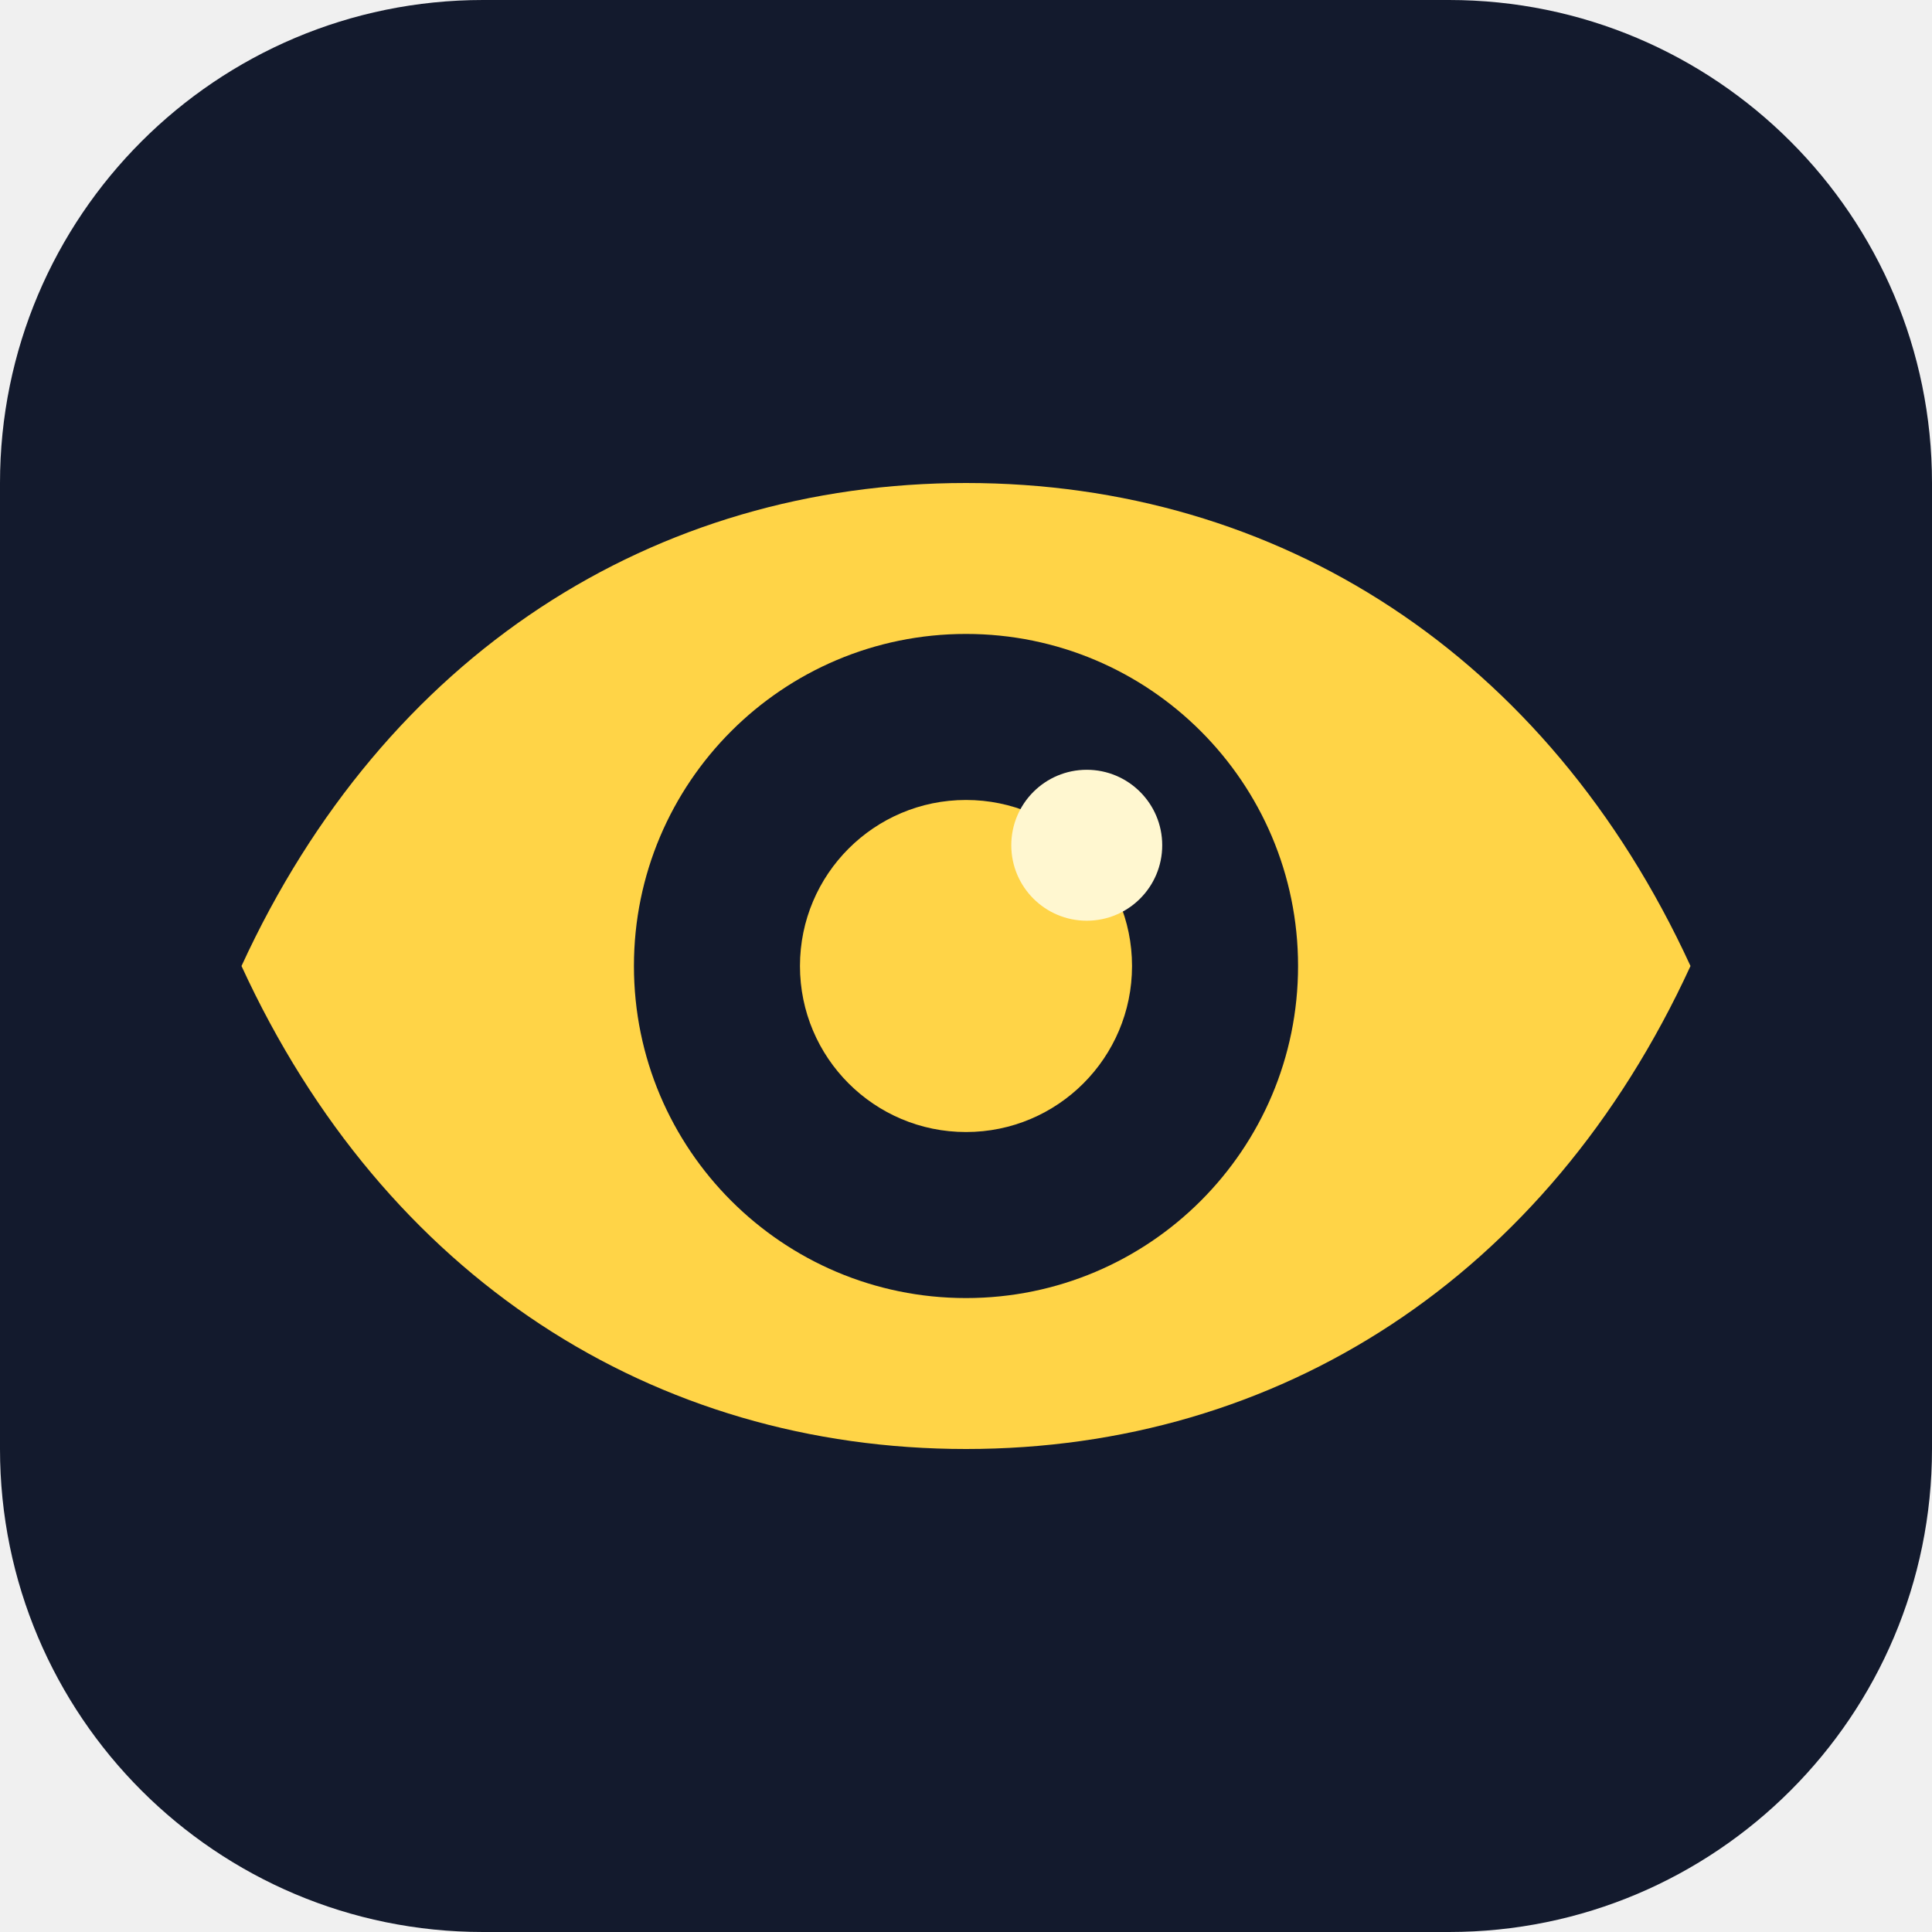
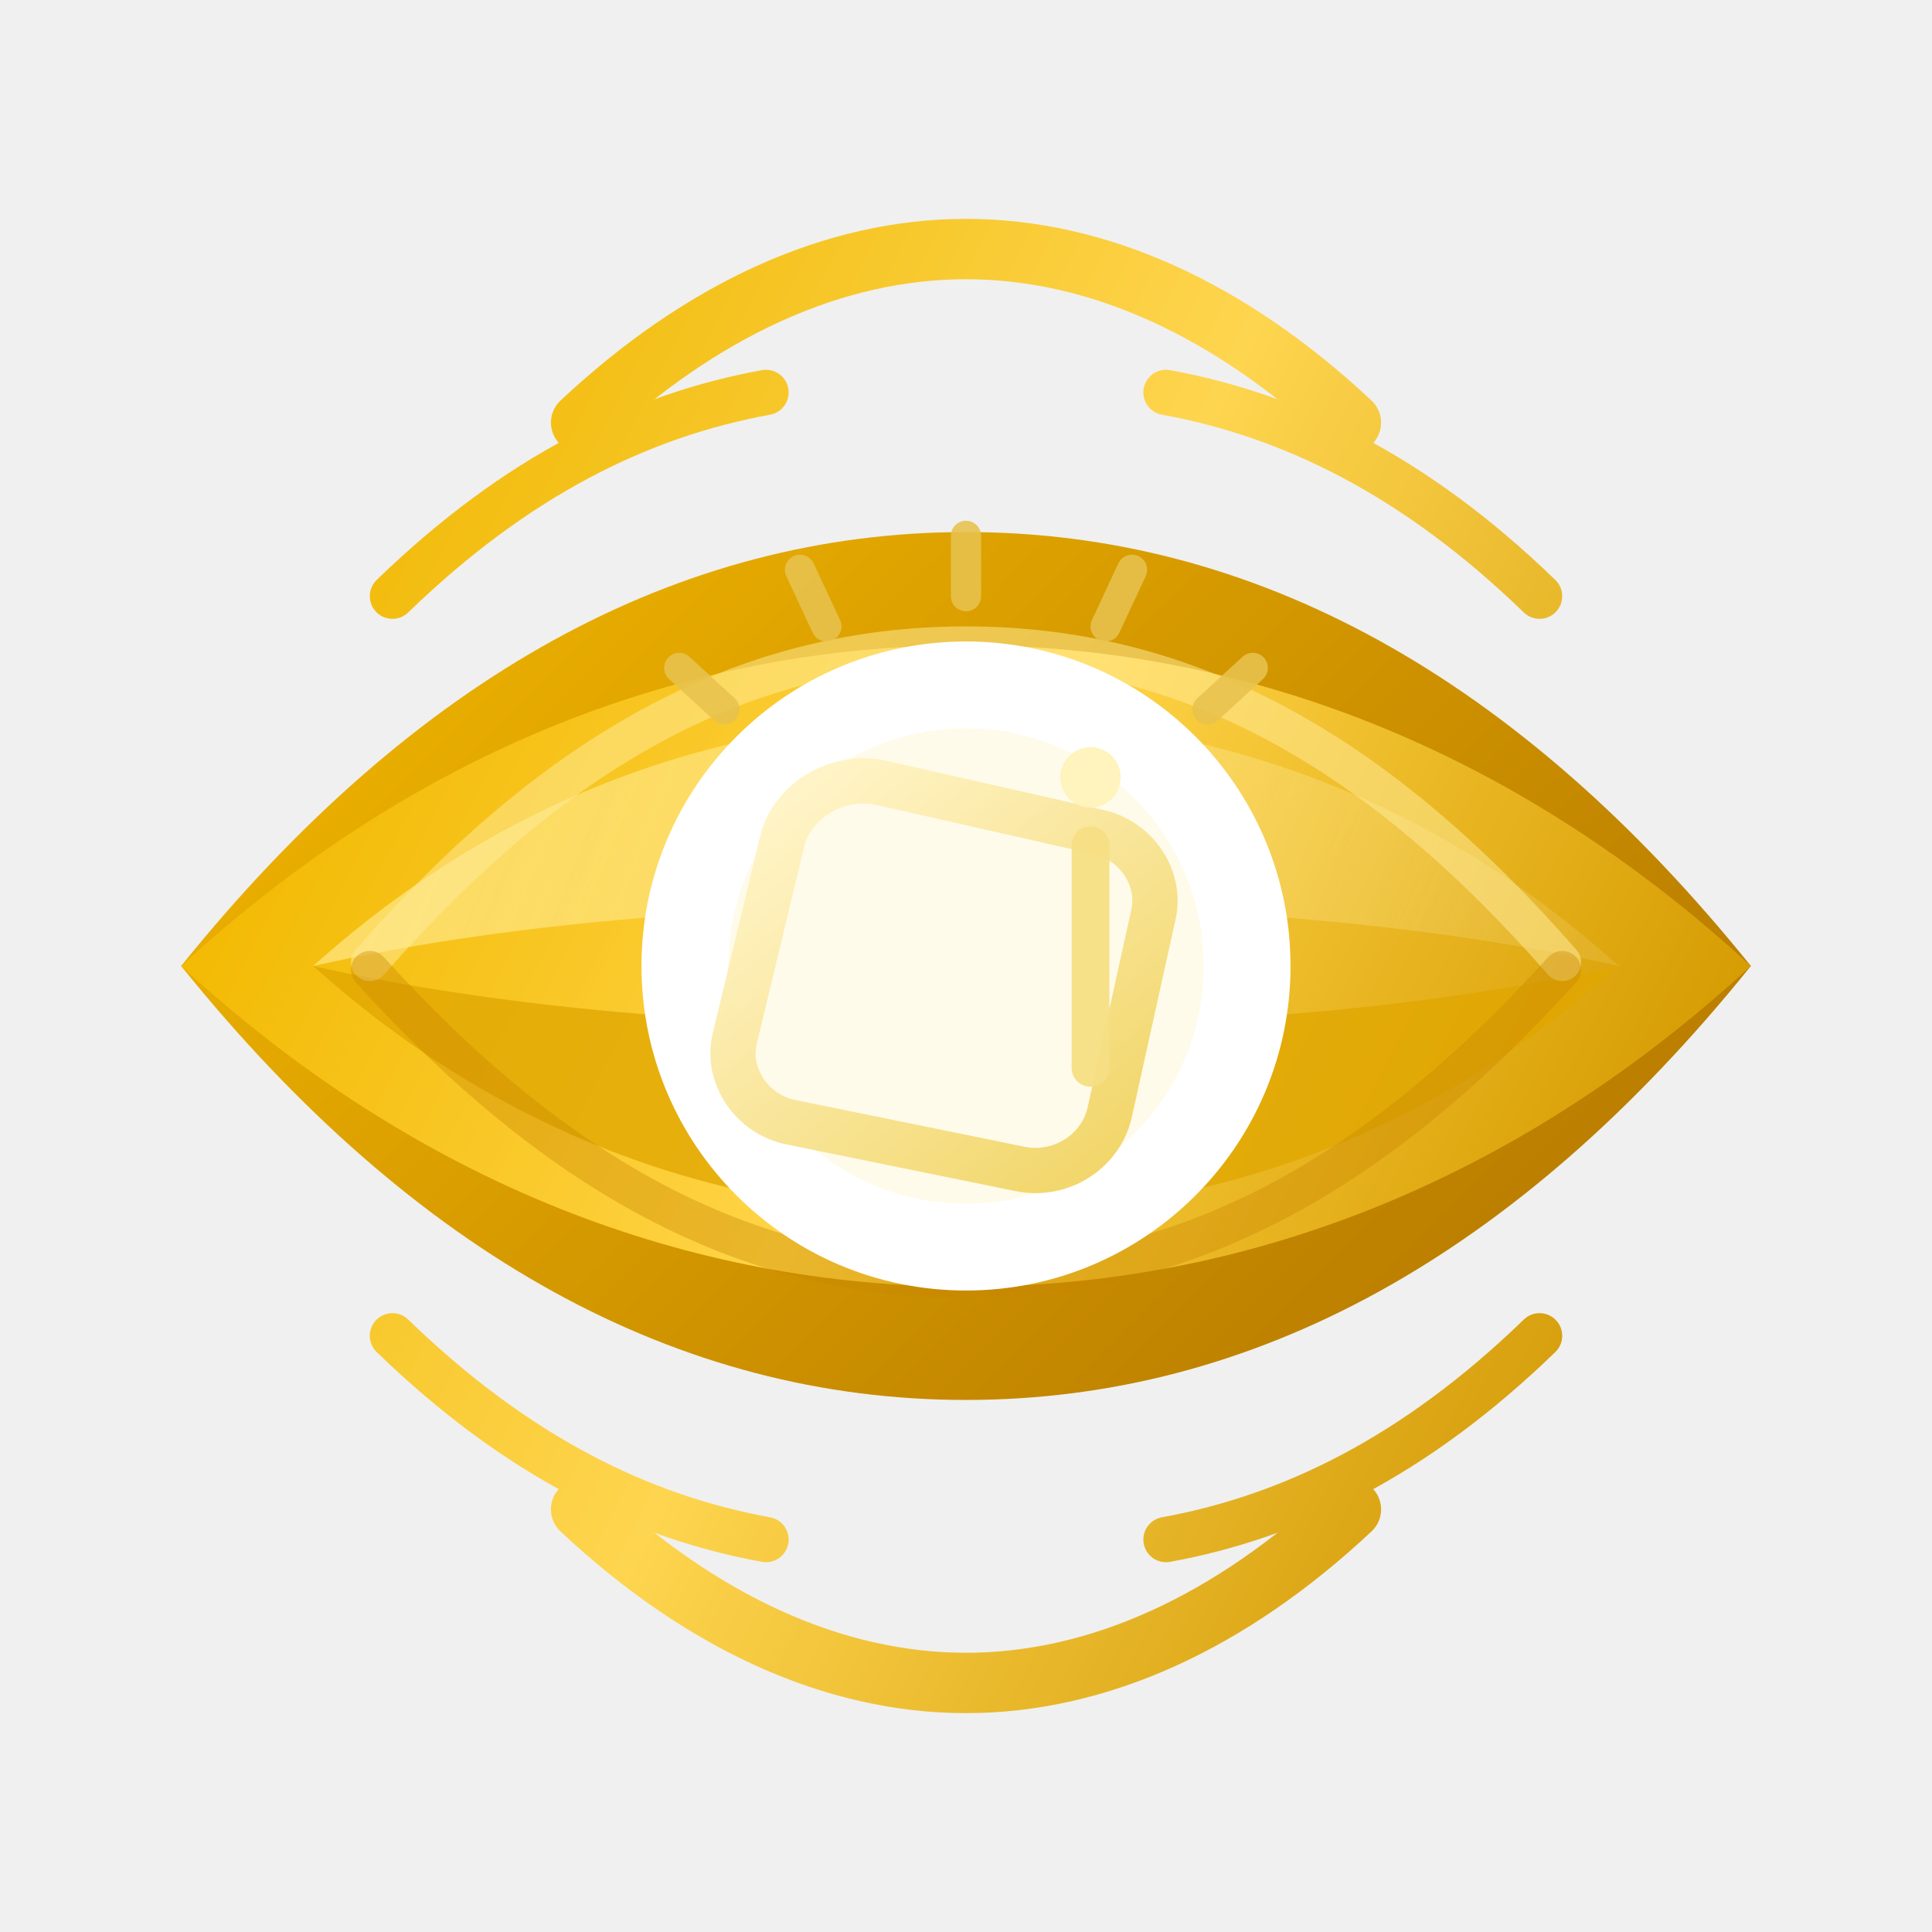
- <svg xmlns="http://www.w3.org/2000/svg" width="128" height="128" viewBox="0 0 128 128" fill="none">
-   <rect width="128" height="128" rx="32" fill="#131A2D" />
-   <path d="M16 64C25.5 43.333 43.333 32 64 32C84.667 32 102.5 43.333 112 64C102.5 84.667 84.667 96 64 96C43.333 96 25.5 84.667 16 64Z" fill="#FFD447" />
-   <circle cx="64" cy="64" r="22" fill="#131A2D" />
-   <circle cx="64" cy="64" r="11" fill="#FFD447" />
-   <circle cx="72" cy="56" r="5" fill="#FFF7D0" />
+ <svg xmlns="http://www.w3.org/2000/svg" width="512" height="512" viewBox="0 0 512 512" fill="none">
+   <defs>
+     <linearGradient id="goldBody" x1="82" y1="168" x2="430" y2="344" gradientUnits="userSpaceOnUse">
+       <stop offset="0" stop-color="#F2B900" />
+       <stop offset="0.48" stop-color="#FFD447" />
+       <stop offset="1" stop-color="#D49A00" />
+     </linearGradient>
+     <linearGradient id="goldShine" x1="118" y1="196" x2="394" y2="308" gradientUnits="userSpaceOnUse">
+       <stop offset="0" stop-color="#FFE784" stop-opacity="0.9" />
+       <stop offset="1" stop-color="#FFF1B0" stop-opacity="0.18" />
+     </linearGradient>
+     <linearGradient id="goldDeep" x1="145" y1="146" x2="372" y2="374" gradientUnits="userSpaceOnUse">
+       <stop offset="0" stop-color="#E9AE00" />
+       <stop offset="1" stop-color="#B97C00" />
+     </linearGradient>
+     <linearGradient id="signal" x1="214" y1="208" x2="306" y2="298" gradientUnits="userSpaceOnUse">
+       <stop offset="0" stop-color="#FFF4C7" />
+       <stop offset="1" stop-color="#F2D66A" />
+     </linearGradient>
+   </defs>
+   <g fill="none" stroke="url(#goldBody)" stroke-linecap="round" opacity="0.95">
+     <path d="M154 112C186 82 221 66 256 66C291 66 326 82 358 112" stroke-width="16" />
+     <path d="M104 158C137 126 170 110 203 104" stroke-width="12" />
+     <path d="M408 158C375 126 342 110 309 104" stroke-width="12" />
+     <path d="M154 400C186 430 221 446 256 446C291 446 326 430 358 400" stroke-width="16" />
+     <path d="M104 354C137 386 170 402 203 408" stroke-width="12" />
+     <path d="M408 354C375 386 342 402 309 408" stroke-width="12" />
+   </g>
+   <path d="M48 256C110 179 180 141 256 141C332 141 402 179 464 256C402 333 332 371 256 371C180 371 110 333 48 256Z" fill="url(#goldDeep)" />
+   <path d="M48 256C111 198 183 171 256 171C329 171 401 198 464 256C401 314 329 341 256 341C183 341 111 314 48 256Z" fill="url(#goldBody)" />
+   <path d="M83 256C132 212 190 190 256 190C322 190 380 212 429 256C380 245 322 240 256 240C190 240 132 245 83 256Z" fill="url(#goldShine)" opacity="0.8" />
+   <path d="M83 256C132 267 190 272 256 272C322 272 380 267 429 256C380 300 322 322 256 322C190 322 132 300 83 256Z" fill="#E0A700" opacity="0.78" />
+   <path d="M98 255C147 199 197 171 256 171C315 171 365 199 414 255" stroke="#FFEB9A" stroke-width="10" stroke-linecap="round" opacity="0.52" />
+   <path d="M98 257C147 311 197 339 256 339C315 339 365 311 414 257" stroke="#C98500" stroke-width="10" stroke-linecap="round" opacity="0.38" />
+   <circle cx="256" cy="256" r="86" fill="#FFFFFF" />
+   <circle cx="256" cy="256" r="63" fill="#FFF8DA" opacity="0.58" />
+   <path d="M228 210L287 217C297 218 305 227 304 237L298 290C297 301 287 309 276 308L214 302C204 301 196 292 197 282L204 229C205 218 216 209 228 210Z" fill="none" stroke="url(#signal)" stroke-width="12" stroke-linejoin="round" transform="rotate(6 256 256)" />
+   <path d="M289 224V283" stroke="#F6DE83" stroke-width="10" stroke-linecap="round" opacity="0.95" />
+   <circle cx="289" cy="206" r="8" fill="#FFF3BE" />
+   <g stroke="#E7C24D" stroke-width="8" stroke-linecap="round" opacity="0.88">
+     <path d="M256 158V142" />
+     <path d="M219 166L212 151" />
+     <path d="M293 166L300 151" />
+     <path d="M192 188L180 177" />
+     <path d="M320 188L332 177" />
+   </g>
</svg>
